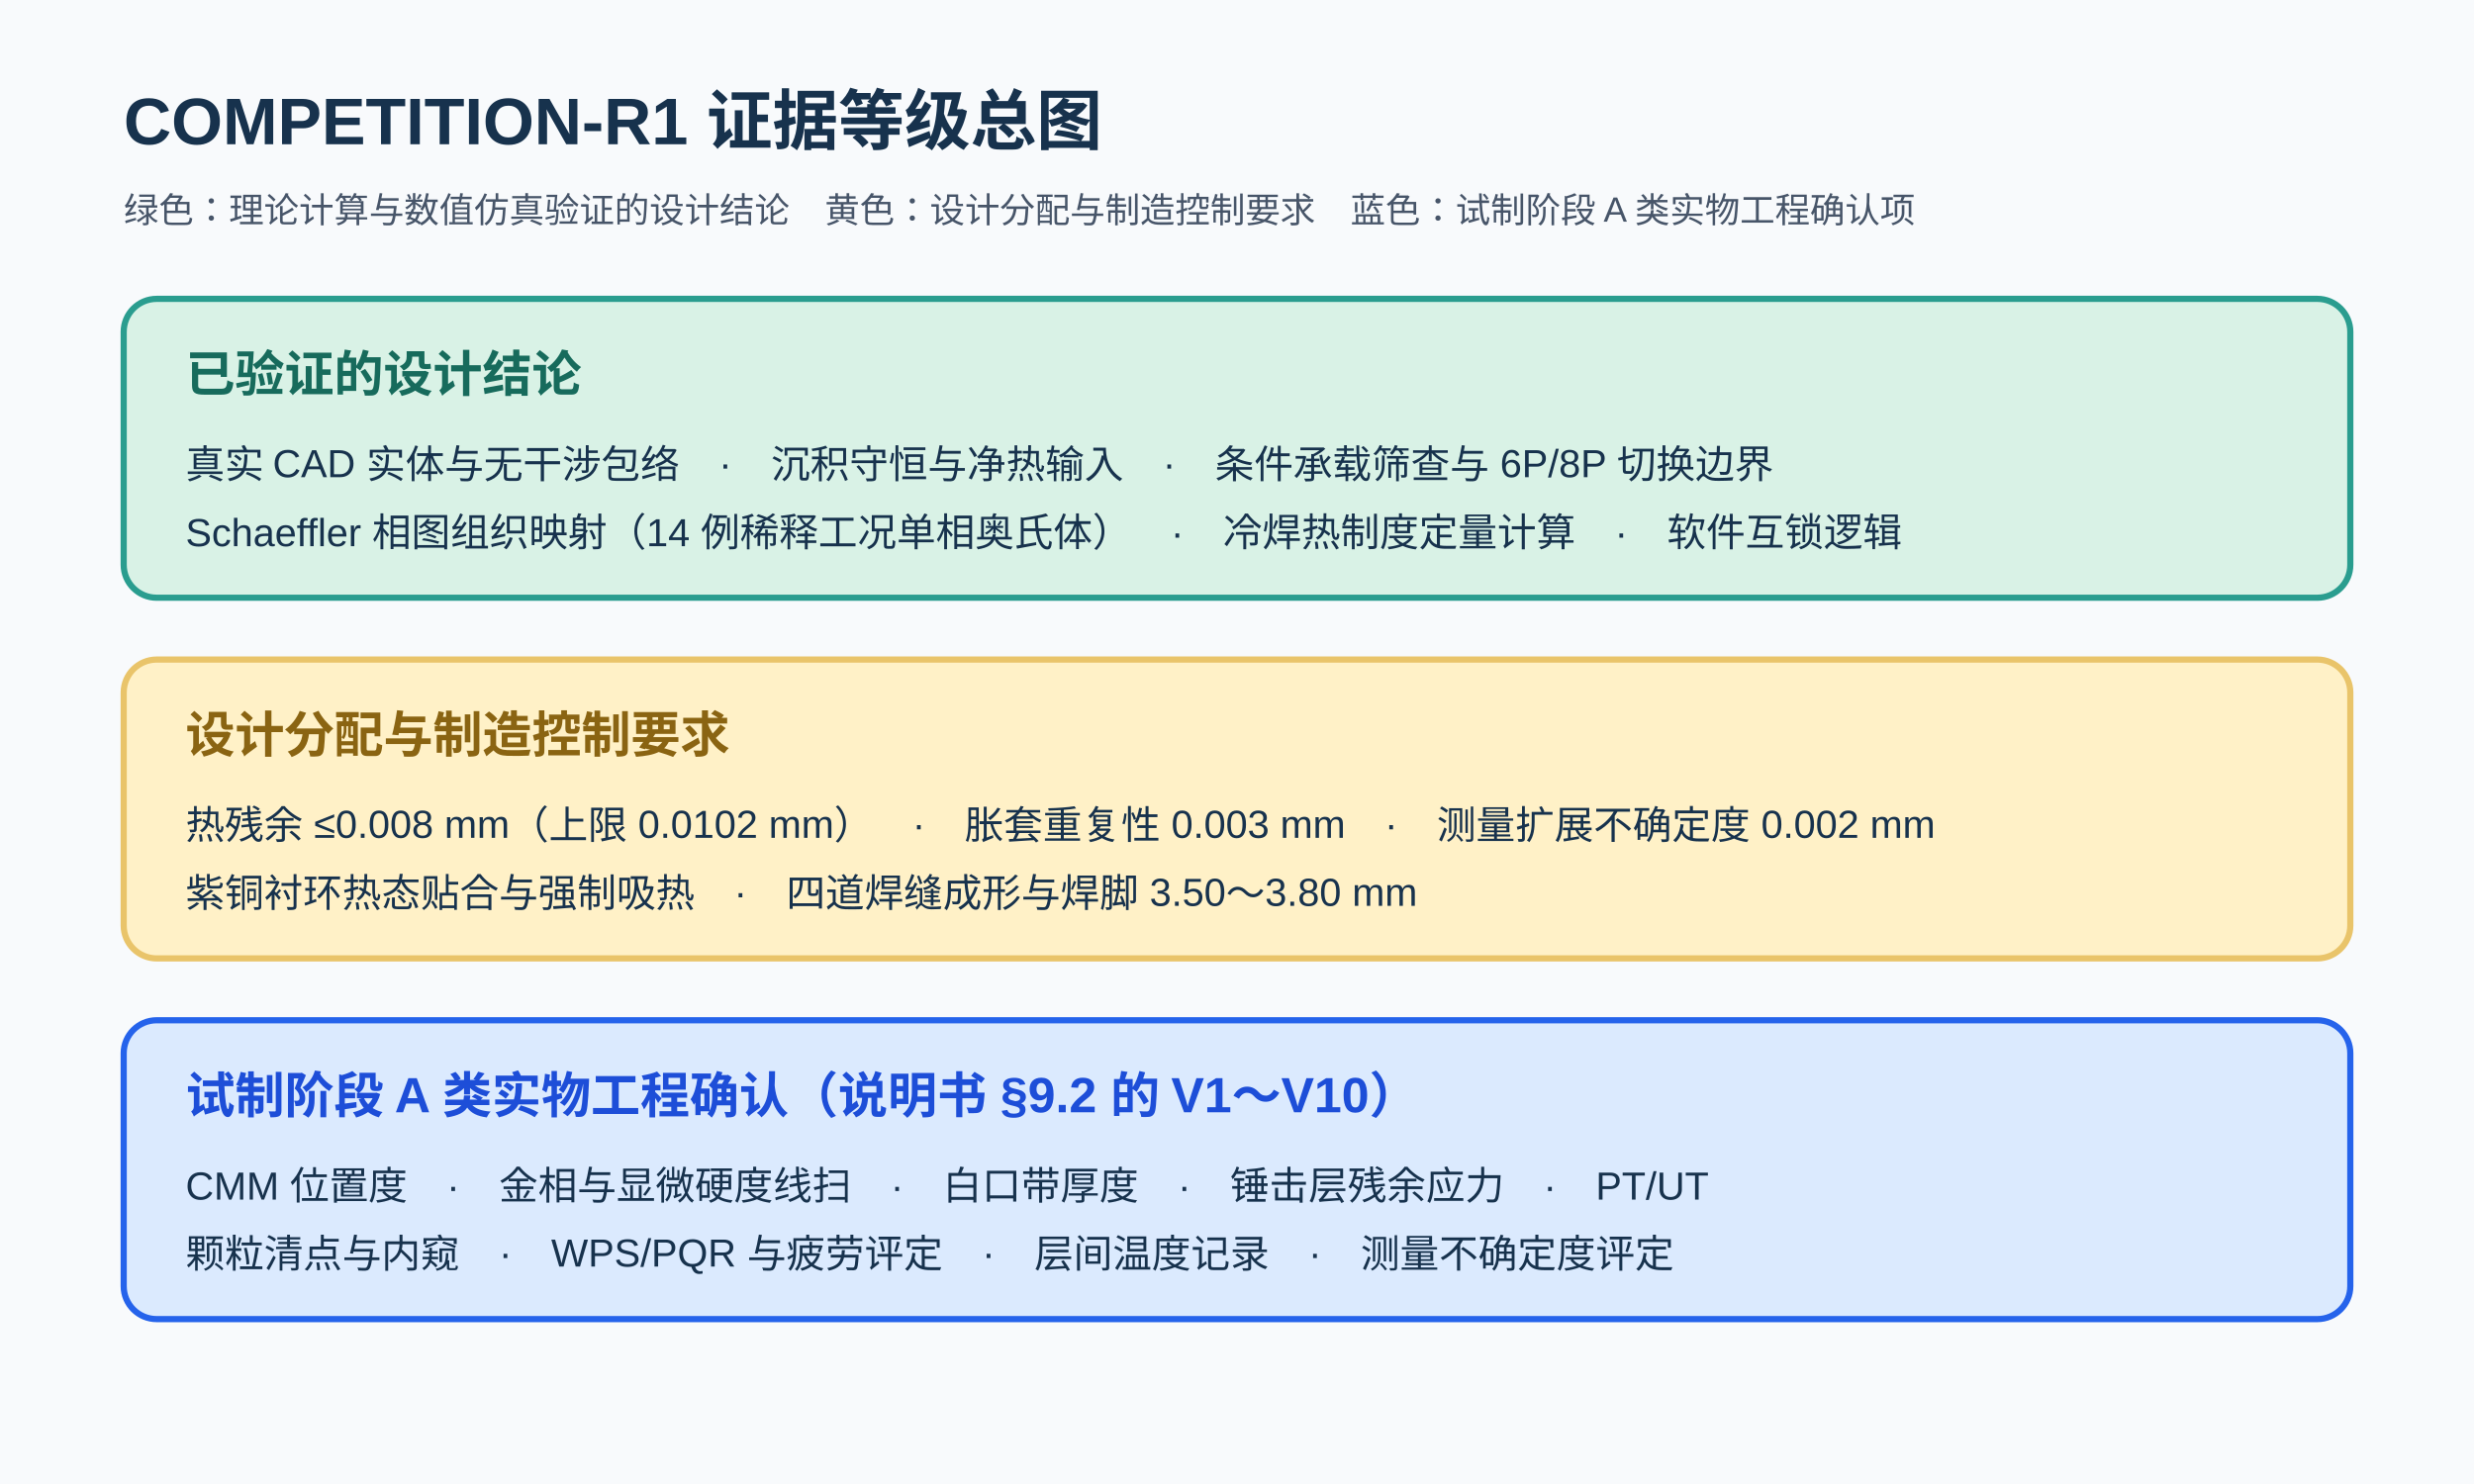
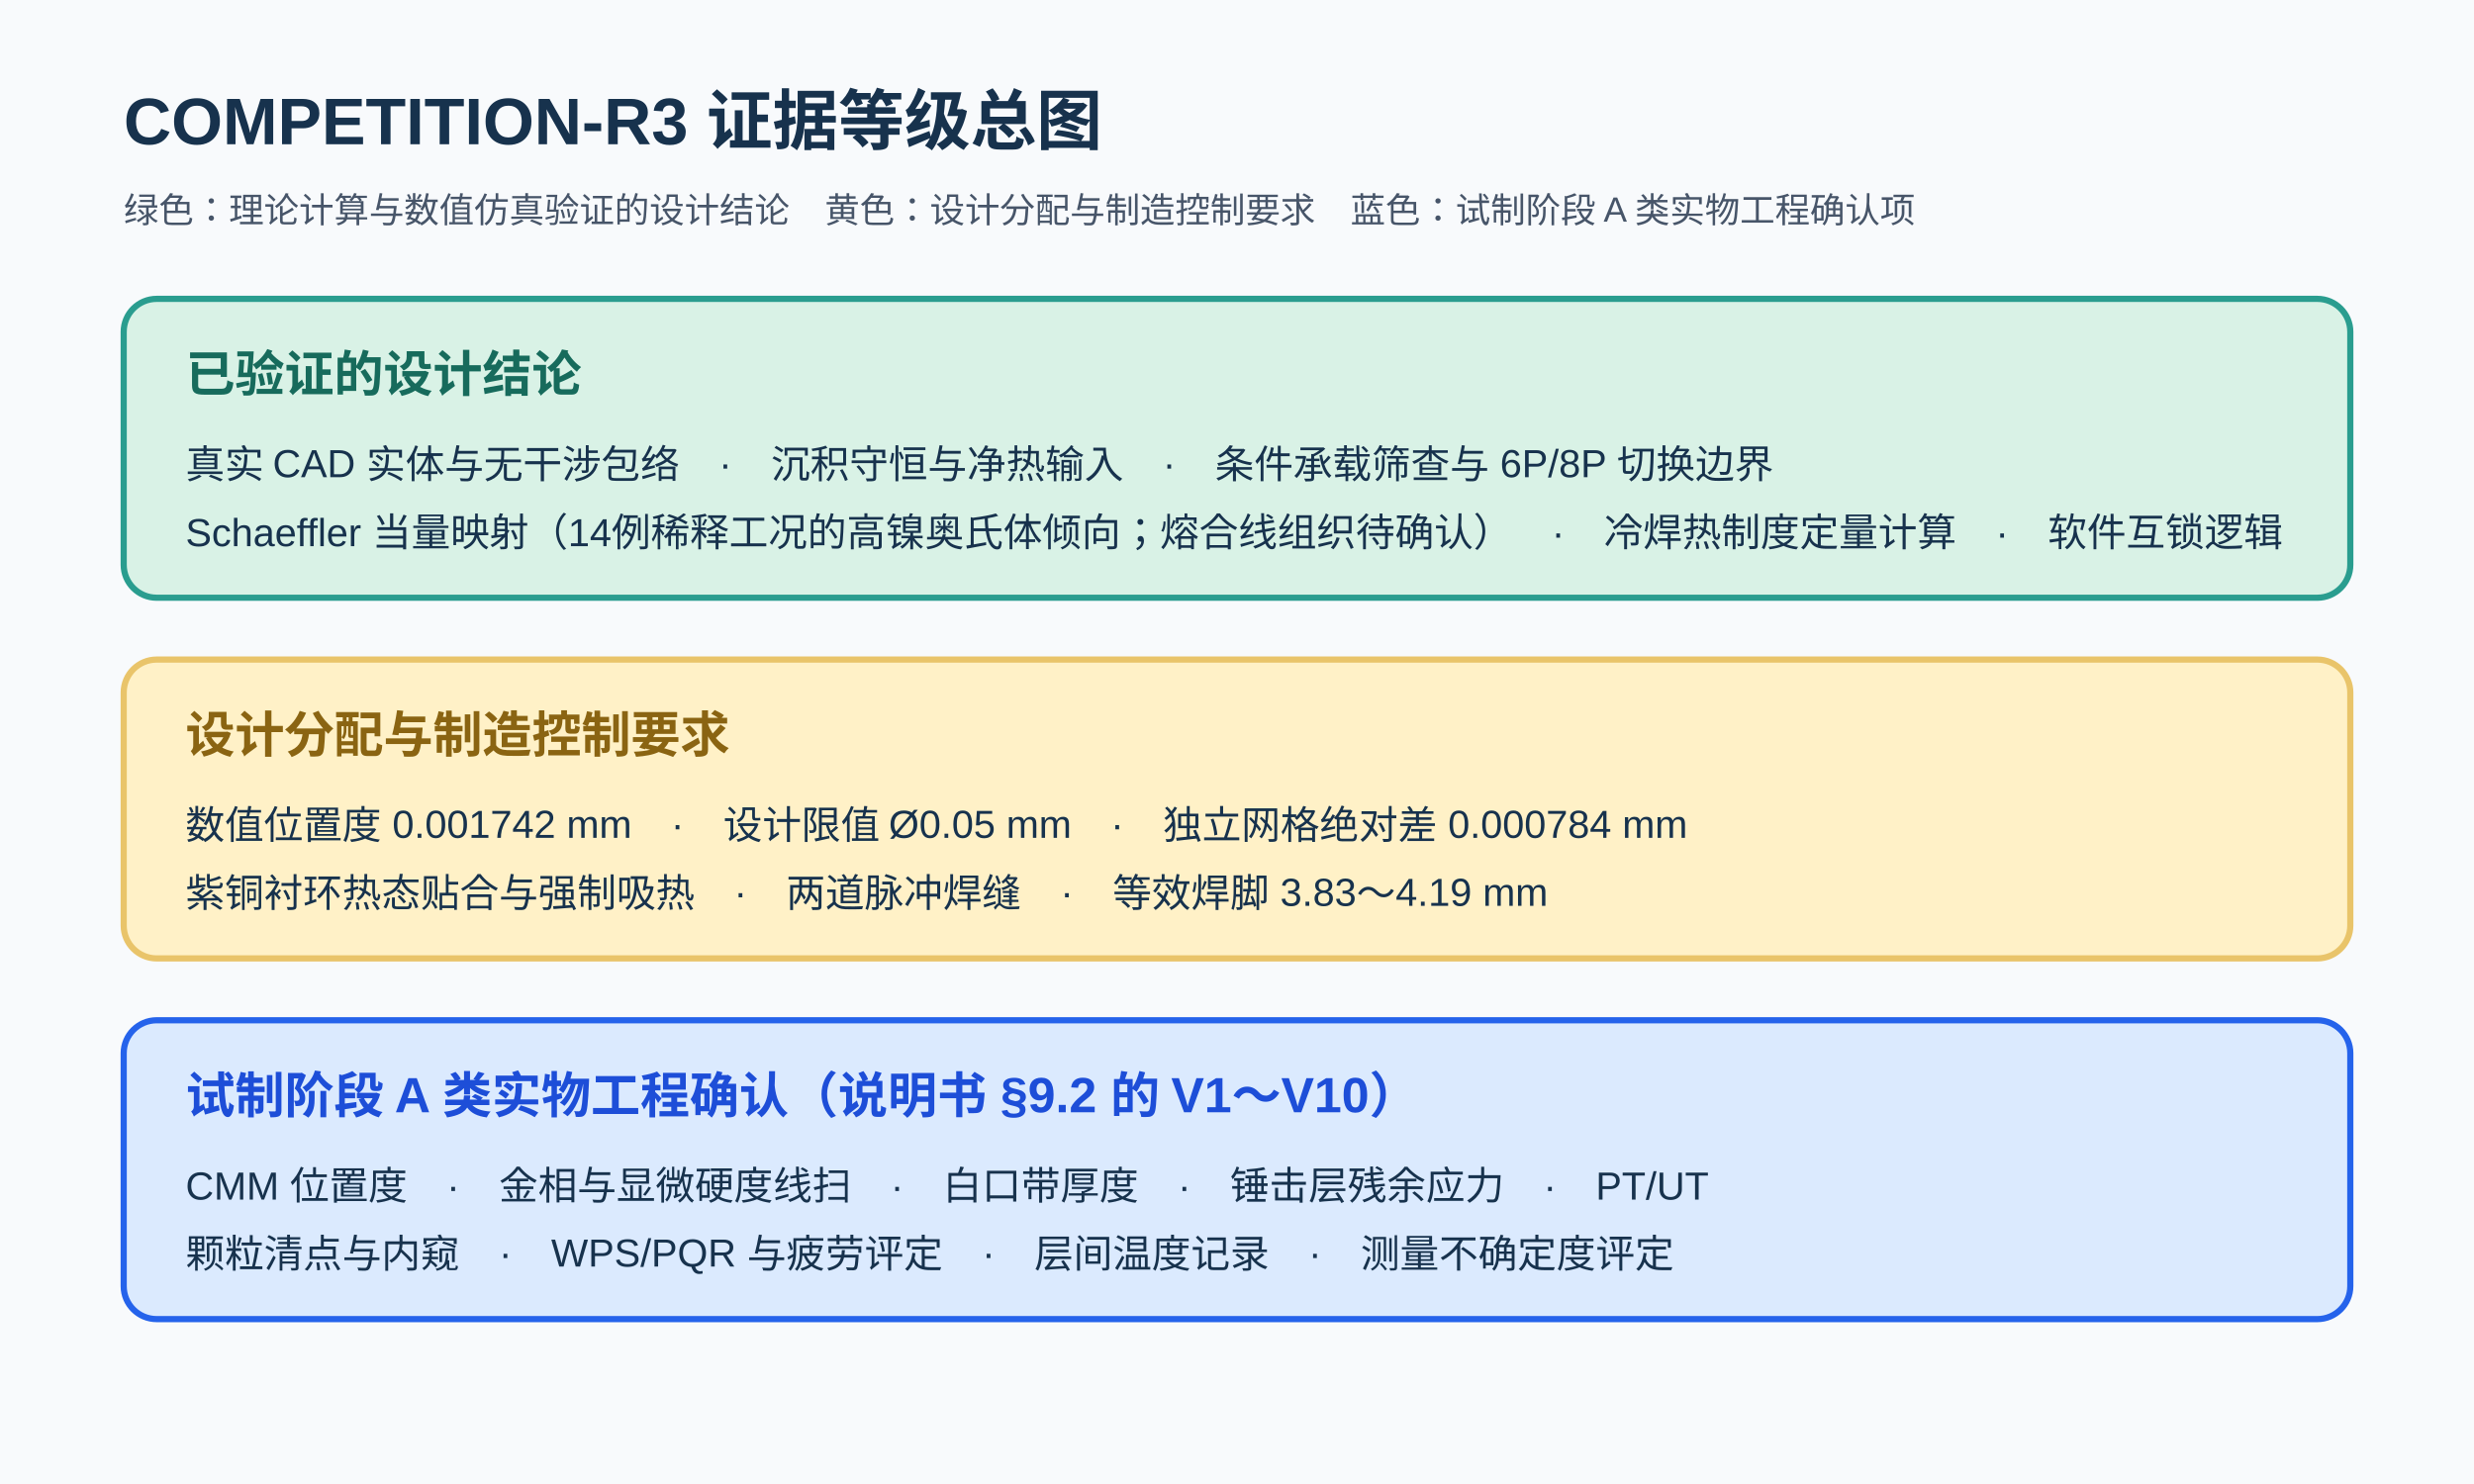
<svg xmlns="http://www.w3.org/2000/svg" width="1200" height="720" viewBox="0 0 1200 720">
  <rect width="1200" height="720" fill="#f8fafc" />
-   <text x="60" y="70" font-family="Arial" font-size="32" font-weight="700" fill="#17324d">COMPETITION-R1 证据等级总图</text>
+   <text x="60" y="70" font-family="Arial" font-size="32" font-weight="700" fill="#17324d">COMPETITION-R3 证据等级总图</text>
  <text x="60" y="108" font-family="Arial" font-size="17" fill="#475569">绿色：理论计算与数值仿真验证的设计结论　黄色：设计分配与制造控制要求　蓝色：试制阶段 A 类实物工程确认项</text>
  <rect x="60" y="145" width="1080" height="145" rx="16" fill="#d9f2e6" stroke="#2a9d8f" stroke-width="3" />
  <text x="90" y="190" font-family="Arial" font-size="24" font-weight="700" fill="#176b5c">已验证的设计结论</text>
  <text x="90" y="232" font-family="Arial" font-size="19" fill="#17324d">真实 CAD 实体与无干涉包络　·　沉积守恒与净热输入　·　条件承载筛查与 6P/8P 切换边界</text>
-   <text x="90" y="265" font-family="Arial" font-size="19" fill="#17324d">Schaeffler 相图组织映射（14 例稀释工况单相奥氏体）　·　冷焊热制度定量计算　·　软件互锁逻辑</text>
+   <text x="90" y="265" font-family="Arial" font-size="19" fill="#17324d">Schaeffler 当量映射（14例稀释工况的高镍奥氏体倾向；熔合线组织待确认）　·　冷焊热制度定量计算　·　软件互锁逻辑</text>
  <rect x="60" y="320" width="1080" height="145" rx="16" fill="#fff1c7" stroke="#e9c46a" stroke-width="3" />
  <text x="90" y="365" font-family="Arial" font-size="24" font-weight="700" fill="#8a6412">设计分配与制造控制要求</text>
-   <text x="90" y="407" font-family="Arial" font-size="19" fill="#17324d">热残余 ≤0.008 mm（上限 0.0102 mm）　·　胀套重复性 0.003 mm　·　测量扩展不确定度 0.002 mm</text>
-   <text x="90" y="440" font-family="Arial" font-size="19" fill="#17324d">紫铜衬环热态贴合与强制吸热　·　四道焊缝成形与焊脚 3.50～3.80 mm</text>
+   <text x="90" y="407" font-family="Arial" font-size="19" fill="#17324d">数值位置度 0.001742 mm　·　设计限值 Ø0.05 mm　·　独立网格绝对差 0.000784 mm</text>
+   <text x="90" y="440" font-family="Arial" font-size="19" fill="#17324d">紫铜衬环热态贴合与强制吸热　·　两道脉冲焊缝　·　等效焊脚 3.83～4.19 mm</text>
  <rect x="60" y="495" width="1080" height="145" rx="16" fill="#dbeafe" stroke="#2563eb" stroke-width="3" />
  <text x="90" y="540" font-family="Arial" font-size="24" font-weight="700" fill="#1d4ed8">试制阶段 A 类实物工程确认（说明书 §9.2 的 V1～V10）</text>
  <text x="90" y="582" font-family="Arial" font-size="19" fill="#17324d">CMM 位置度　·　金相与显微硬度线扫　·　白口带厚度　·　锤击层残余应力　·　PT/UT</text>
  <text x="90" y="615" font-family="Arial" font-size="19" fill="#17324d">颗粒清点与内窥　·　WPS/PQR 与疲劳评定　·　层间温度记录　·　测量不确定度评定</text>
</svg>
